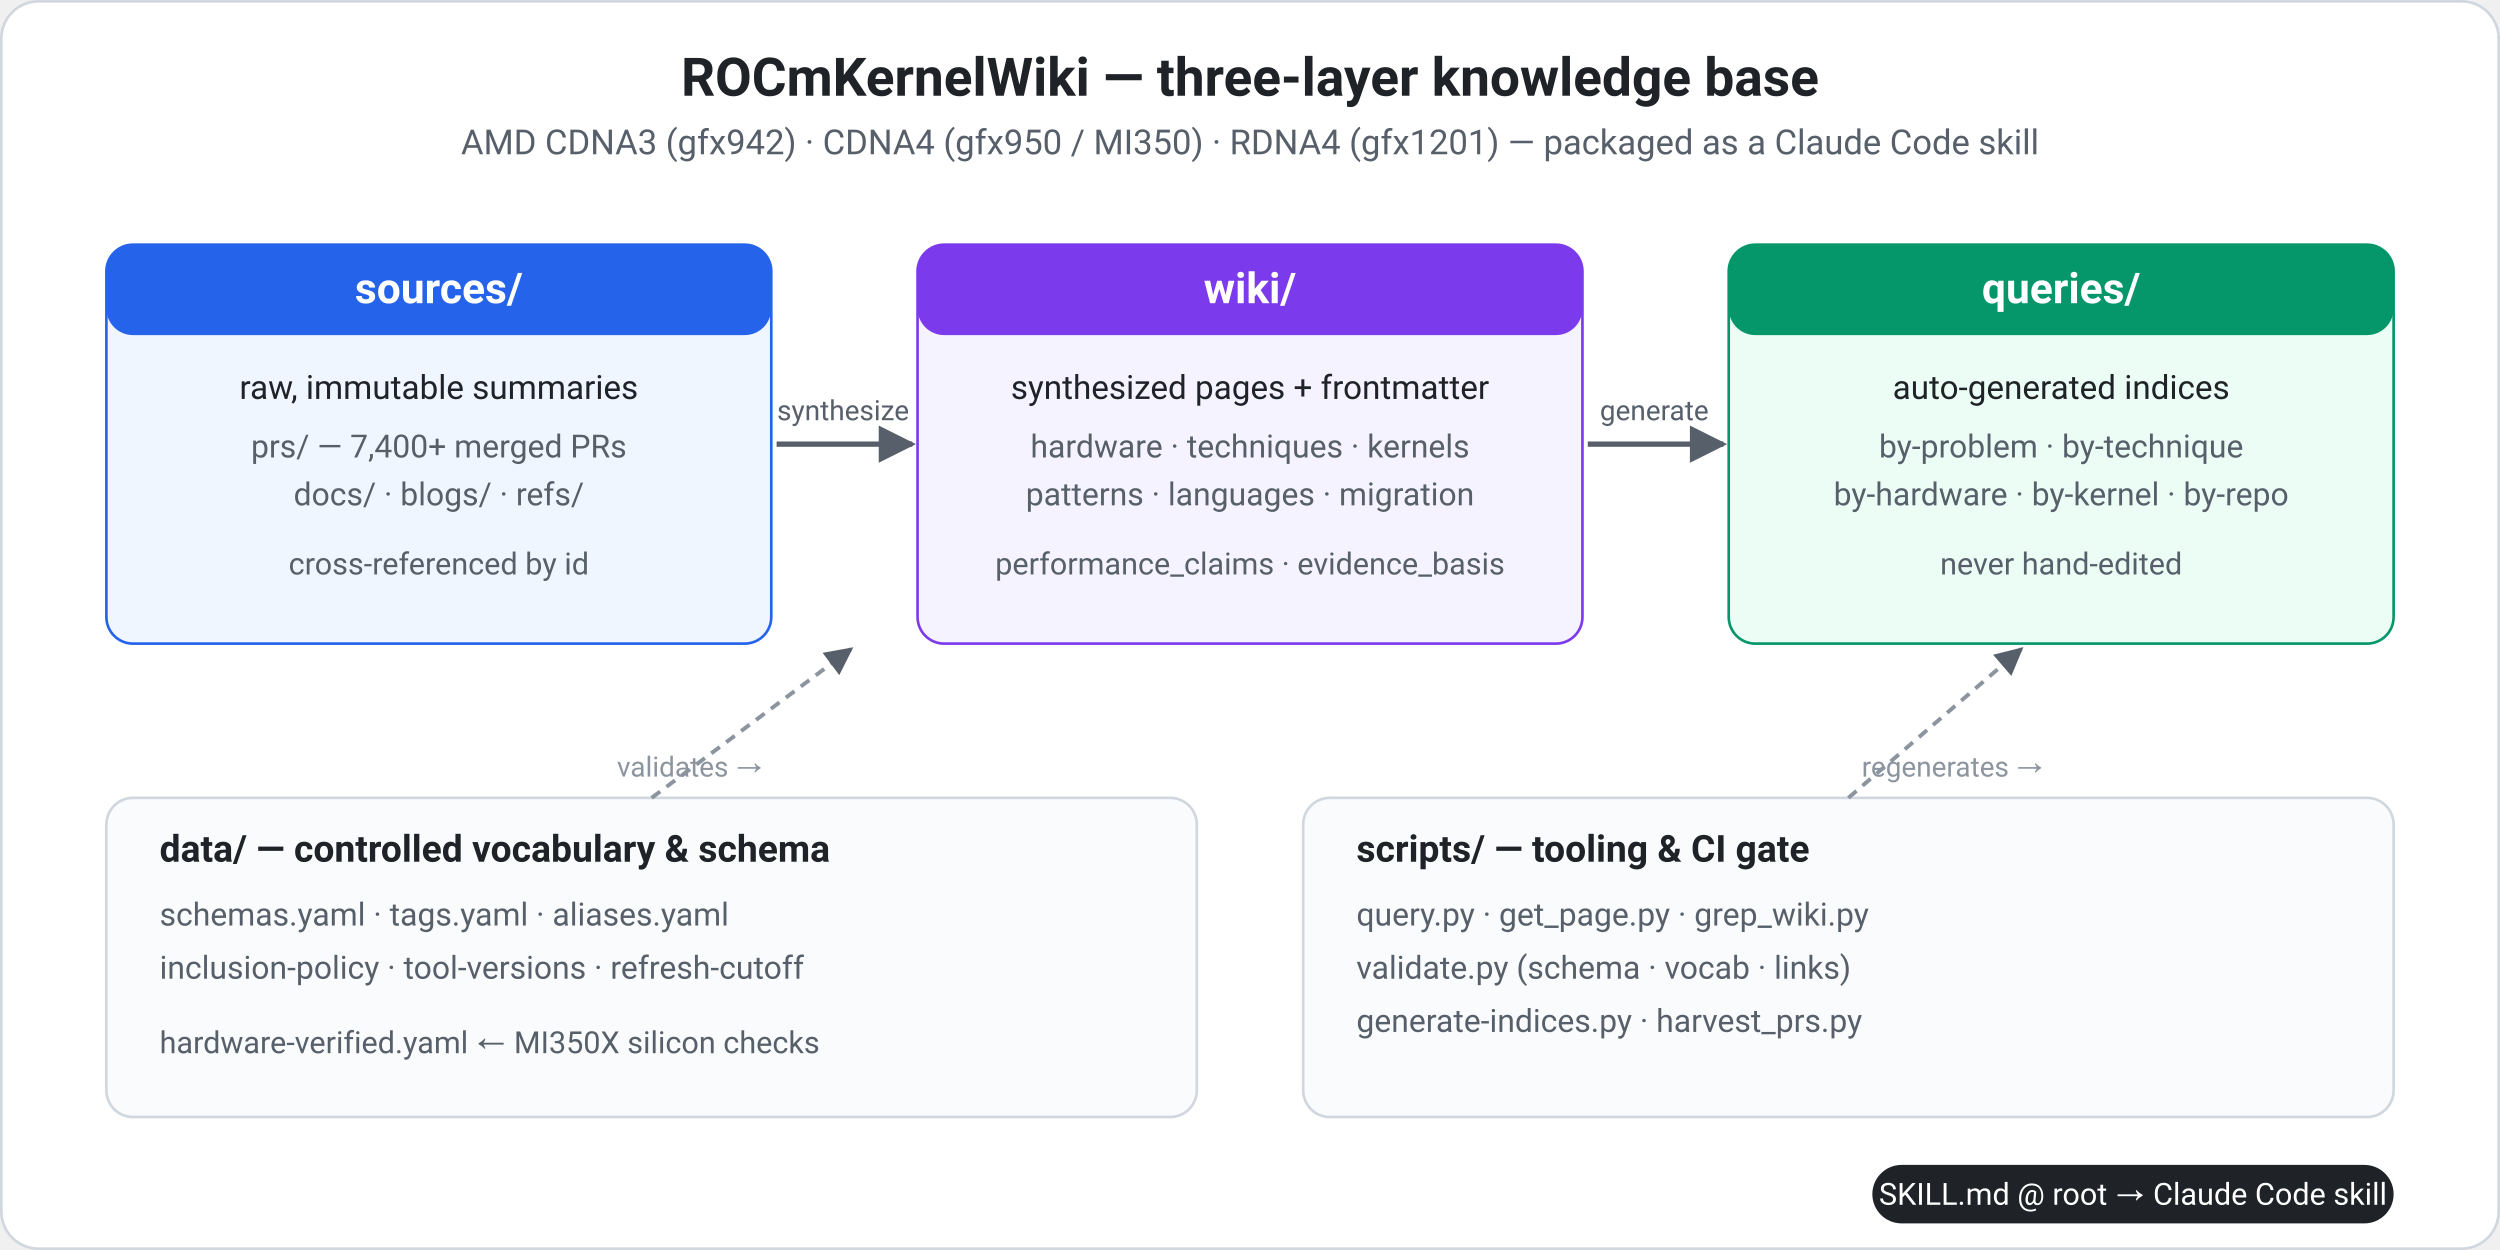
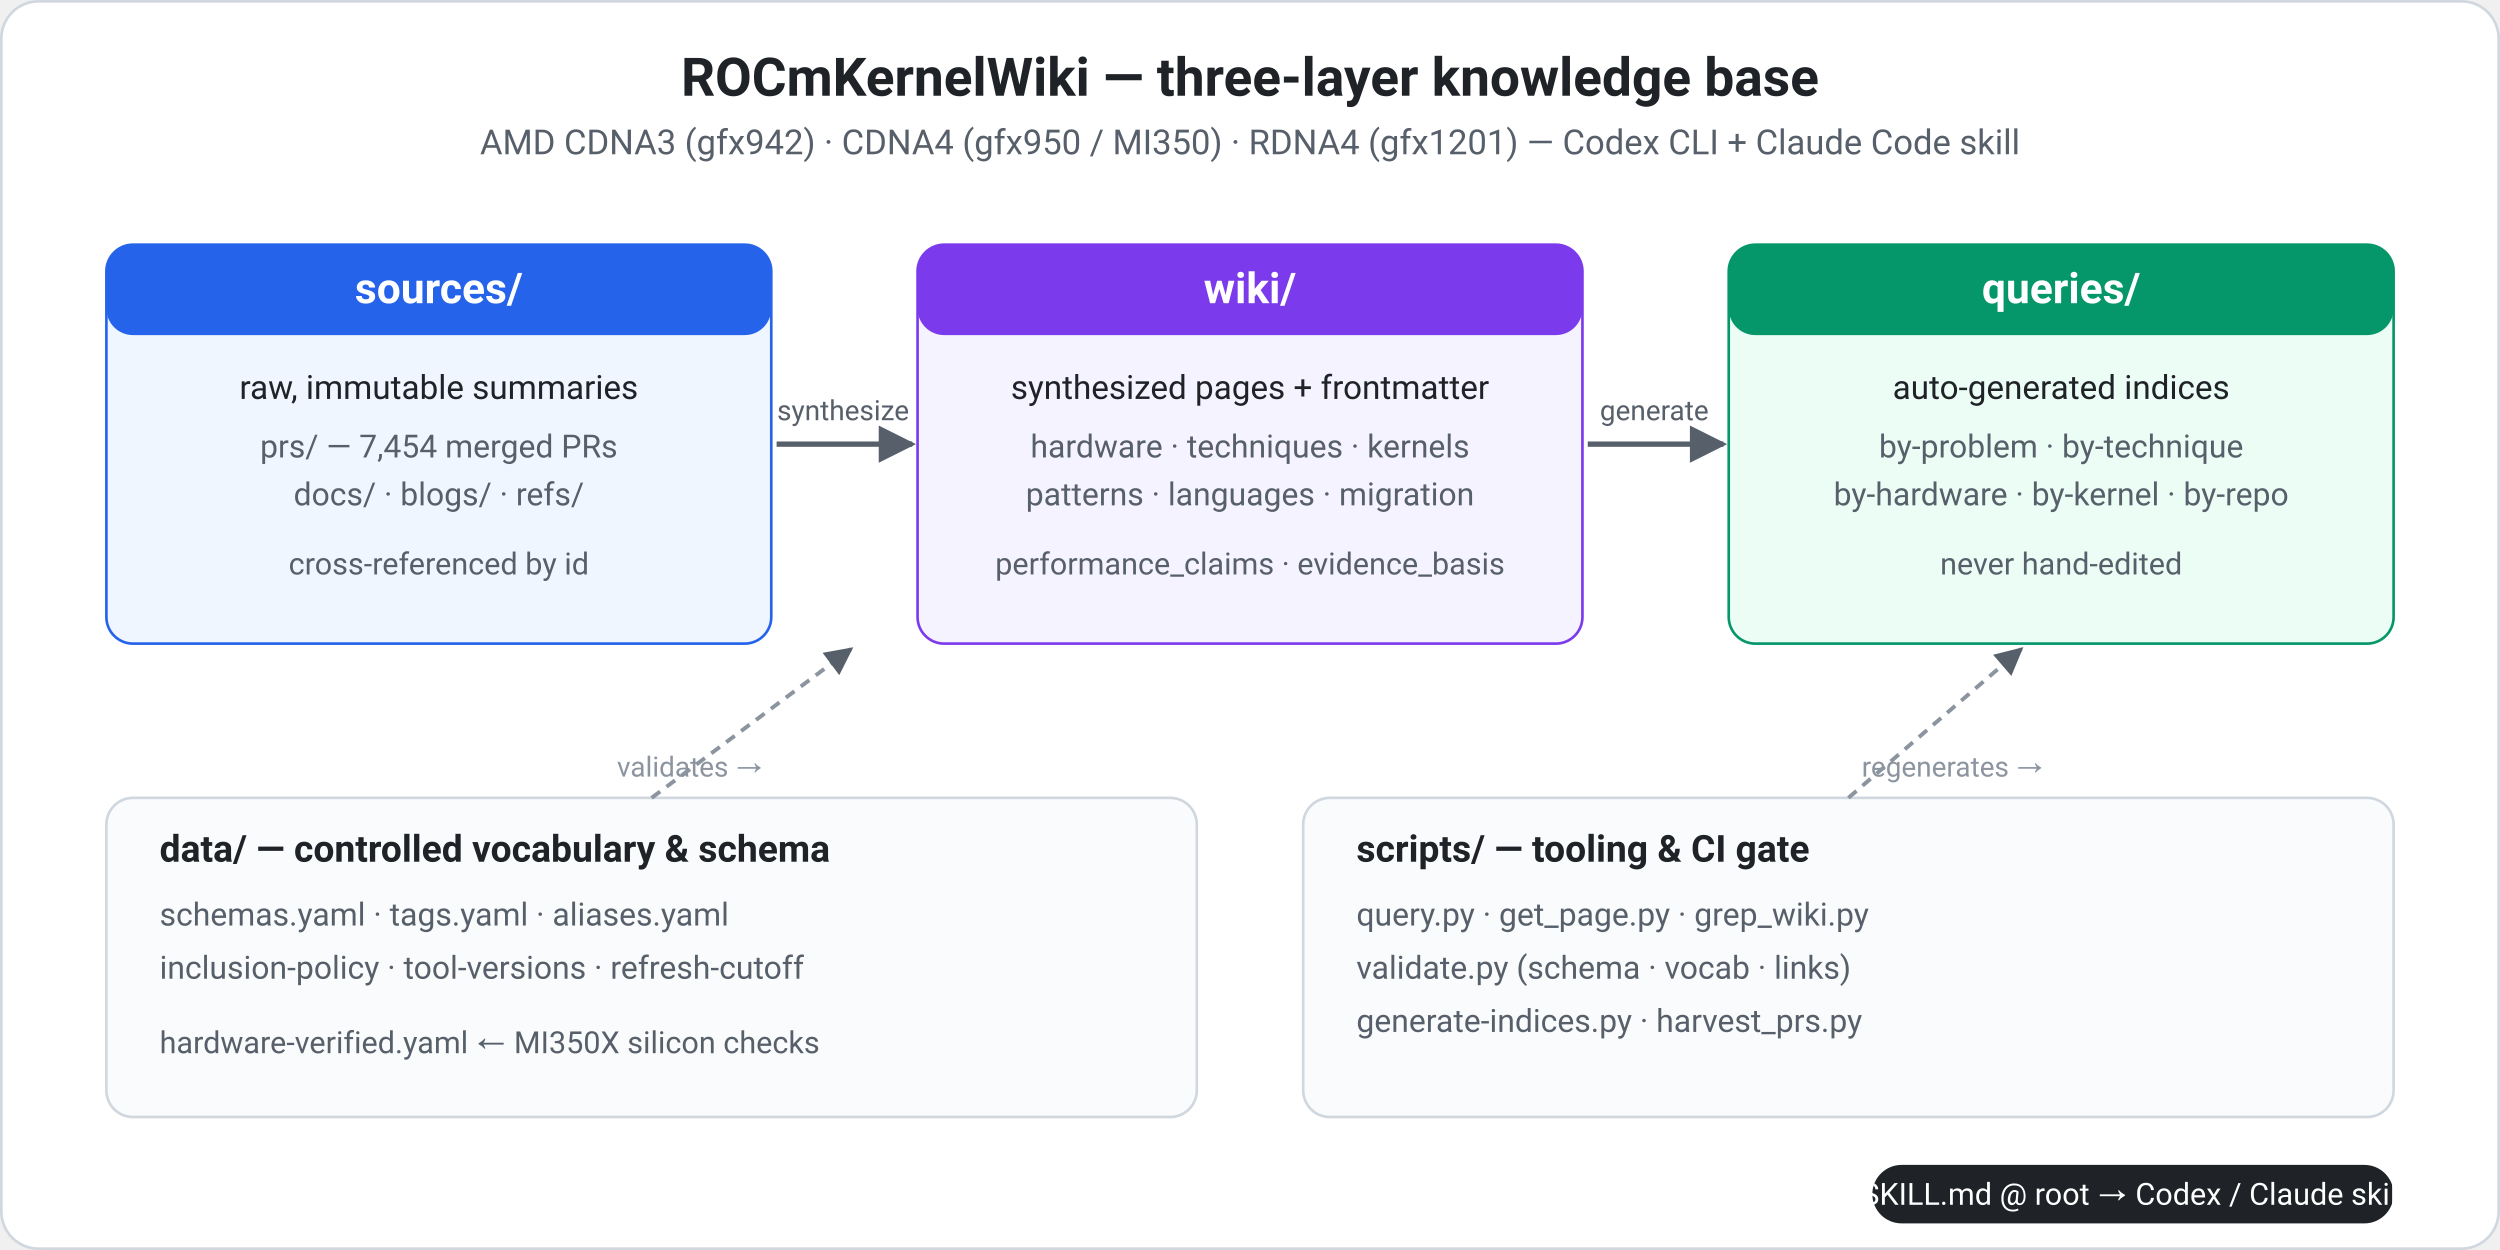
<svg xmlns="http://www.w3.org/2000/svg" viewBox="0 0 940 470" width="940" height="470" font-family="-apple-system,'Segoe UI',Roboto,Helvetica,Arial,sans-serif">
  <defs>
    <marker id="arrow" viewBox="0 0 10 10" refX="9" refY="5" markerWidth="7" markerHeight="7" orient="auto-start-reverse">
      <path d="M0,0 L10,5 L0,10 z" fill="#57606a" />
    </marker>
  </defs>
  <rect x="0.5" y="0.5" width="939" height="469" rx="14" fill="#ffffff" stroke="#d0d7de" />
  <text x="470" y="36" text-anchor="middle" font-size="20" font-weight="700" fill="#1f2328">ROCmKernelWiki — three-layer knowledge base</text>
-   <text x="470" y="58" text-anchor="middle" font-size="13" fill="#57606a">AMD CDNA3 (gfx942) · CDNA4 (gfx950 / MI350) · RDNA4 (gfx1201) — packaged as a Claude Code skill</text>
+   <text x="470" y="58" text-anchor="middle" font-size="13" fill="#57606a">AMD CDNA3 (gfx942) · CDNA4 (gfx950 / MI350) · RDNA4 (gfx1201) — Codex CLI + Claude Code skill</text>
  <rect x="40" y="92" width="250" height="150" rx="10" fill="#eff6ff" stroke="#2563eb" />
  <rect x="40" y="92" width="250" height="34" rx="10" fill="#2563eb" />
  <text x="165" y="114" text-anchor="middle" font-size="16" font-weight="700" fill="#ffffff">sources/</text>
  <text x="165" y="150" text-anchor="middle" font-size="12.5" fill="#1f2328">raw, immutable summaries</text>
-   <text x="165" y="172" text-anchor="middle" font-size="12" fill="#57606a">prs/ — 7,400+ merged PRs</text>
+   <text x="165" y="172" text-anchor="middle" font-size="12" fill="#57606a">prs/ — 7,454 merged PRs</text>
  <text x="165" y="190" text-anchor="middle" font-size="12" fill="#57606a">docs/ · blogs/ · refs/</text>
  <text x="165" y="216" text-anchor="middle" font-size="11.5" fill="#57606a">cross-referenced by id</text>
  <rect x="345" y="92" width="250" height="150" rx="10" fill="#f5f3ff" stroke="#7c3aed" />
  <rect x="345" y="92" width="250" height="34" rx="10" fill="#7c3aed" />
  <text x="470" y="114" text-anchor="middle" font-size="16" font-weight="700" fill="#ffffff">wiki/</text>
  <text x="470" y="150" text-anchor="middle" font-size="12.5" fill="#1f2328">synthesized pages + frontmatter</text>
  <text x="470" y="172" text-anchor="middle" font-size="12" fill="#57606a">hardware · techniques · kernels</text>
  <text x="470" y="190" text-anchor="middle" font-size="12" fill="#57606a">patterns · languages · migration</text>
  <text x="470" y="216" text-anchor="middle" font-size="11.5" fill="#57606a">performance_claims · evidence_basis</text>
  <rect x="650" y="92" width="250" height="150" rx="10" fill="#ecfdf5" stroke="#059669" />
  <rect x="650" y="92" width="250" height="34" rx="10" fill="#059669" />
  <text x="775" y="114" text-anchor="middle" font-size="16" font-weight="700" fill="#ffffff">queries/</text>
  <text x="775" y="150" text-anchor="middle" font-size="12.5" fill="#1f2328">auto-generated indices</text>
  <text x="775" y="172" text-anchor="middle" font-size="12" fill="#57606a">by-problem · by-technique</text>
  <text x="775" y="190" text-anchor="middle" font-size="12" fill="#57606a">by-hardware · by-kernel · by-repo</text>
  <text x="775" y="216" text-anchor="middle" font-size="11.5" fill="#57606a">never hand-edited</text>
  <line x1="292" y1="167" x2="343" y2="167" stroke="#57606a" stroke-width="2" marker-end="url(#arrow)" />
  <text x="317" y="158" text-anchor="middle" font-size="10.5" fill="#57606a">synthesize</text>
  <line x1="597" y1="167" x2="648" y2="167" stroke="#57606a" stroke-width="2" marker-end="url(#arrow)" />
  <text x="622" y="158" text-anchor="middle" font-size="10.5" fill="#57606a">generate</text>
  <rect x="40" y="300" width="410" height="120" rx="10" fill="#fafbfc" stroke="#d0d7de" />
  <text x="60" y="324" font-size="14" font-weight="700" fill="#1f2328">data/ — controlled vocabulary &amp; schema</text>
  <text x="60" y="348" font-size="12" fill="#57606a">schemas.yaml · tags.yaml · aliases.yaml</text>
  <text x="60" y="368" font-size="12" fill="#57606a">inclusion-policy · tool-versions · refresh-cutoff</text>
  <text x="60" y="396" font-size="11.5" fill="#57606a">hardware-verified.yaml ← MI350X silicon checks</text>
  <rect x="490" y="300" width="410" height="120" rx="10" fill="#fafbfc" stroke="#d0d7de" />
  <text x="510" y="324" font-size="14" font-weight="700" fill="#1f2328">scripts/ — tooling &amp; CI gate</text>
  <text x="510" y="348" font-size="12" fill="#57606a">query.py · get_page.py · grep_wiki.py</text>
  <text x="510" y="368" font-size="12" fill="#57606a">validate.py (schema · vocab · links)</text>
  <text x="510" y="388" font-size="12" fill="#57606a">generate-indices.py · harvest_prs.py</text>
  <line x1="245" y1="300" x2="320" y2="244" stroke="#8c959f" stroke-width="1.5" stroke-dasharray="4 3" marker-end="url(#arrow)" />
  <text x="232" y="292" font-size="10.5" fill="#8c959f">validates →</text>
  <line x1="695" y1="300" x2="760" y2="244" stroke="#8c959f" stroke-width="1.5" stroke-dasharray="4 3" marker-end="url(#arrow)" />
  <text x="700" y="292" font-size="10.5" fill="#8c959f">regenerates →</text>
  <rect x="704" y="438" width="196" height="22" rx="11" fill="#1f2328" />
-   <text x="802" y="453" text-anchor="middle" font-size="11.5" fill="#ffffff">SKILL.md @ root → Claude Code skill</text>
+   <text x="802" y="453" text-anchor="middle" font-size="11.5" fill="#ffffff">SKILL.md @ root → Codex / Claude skill</text>
</svg>
